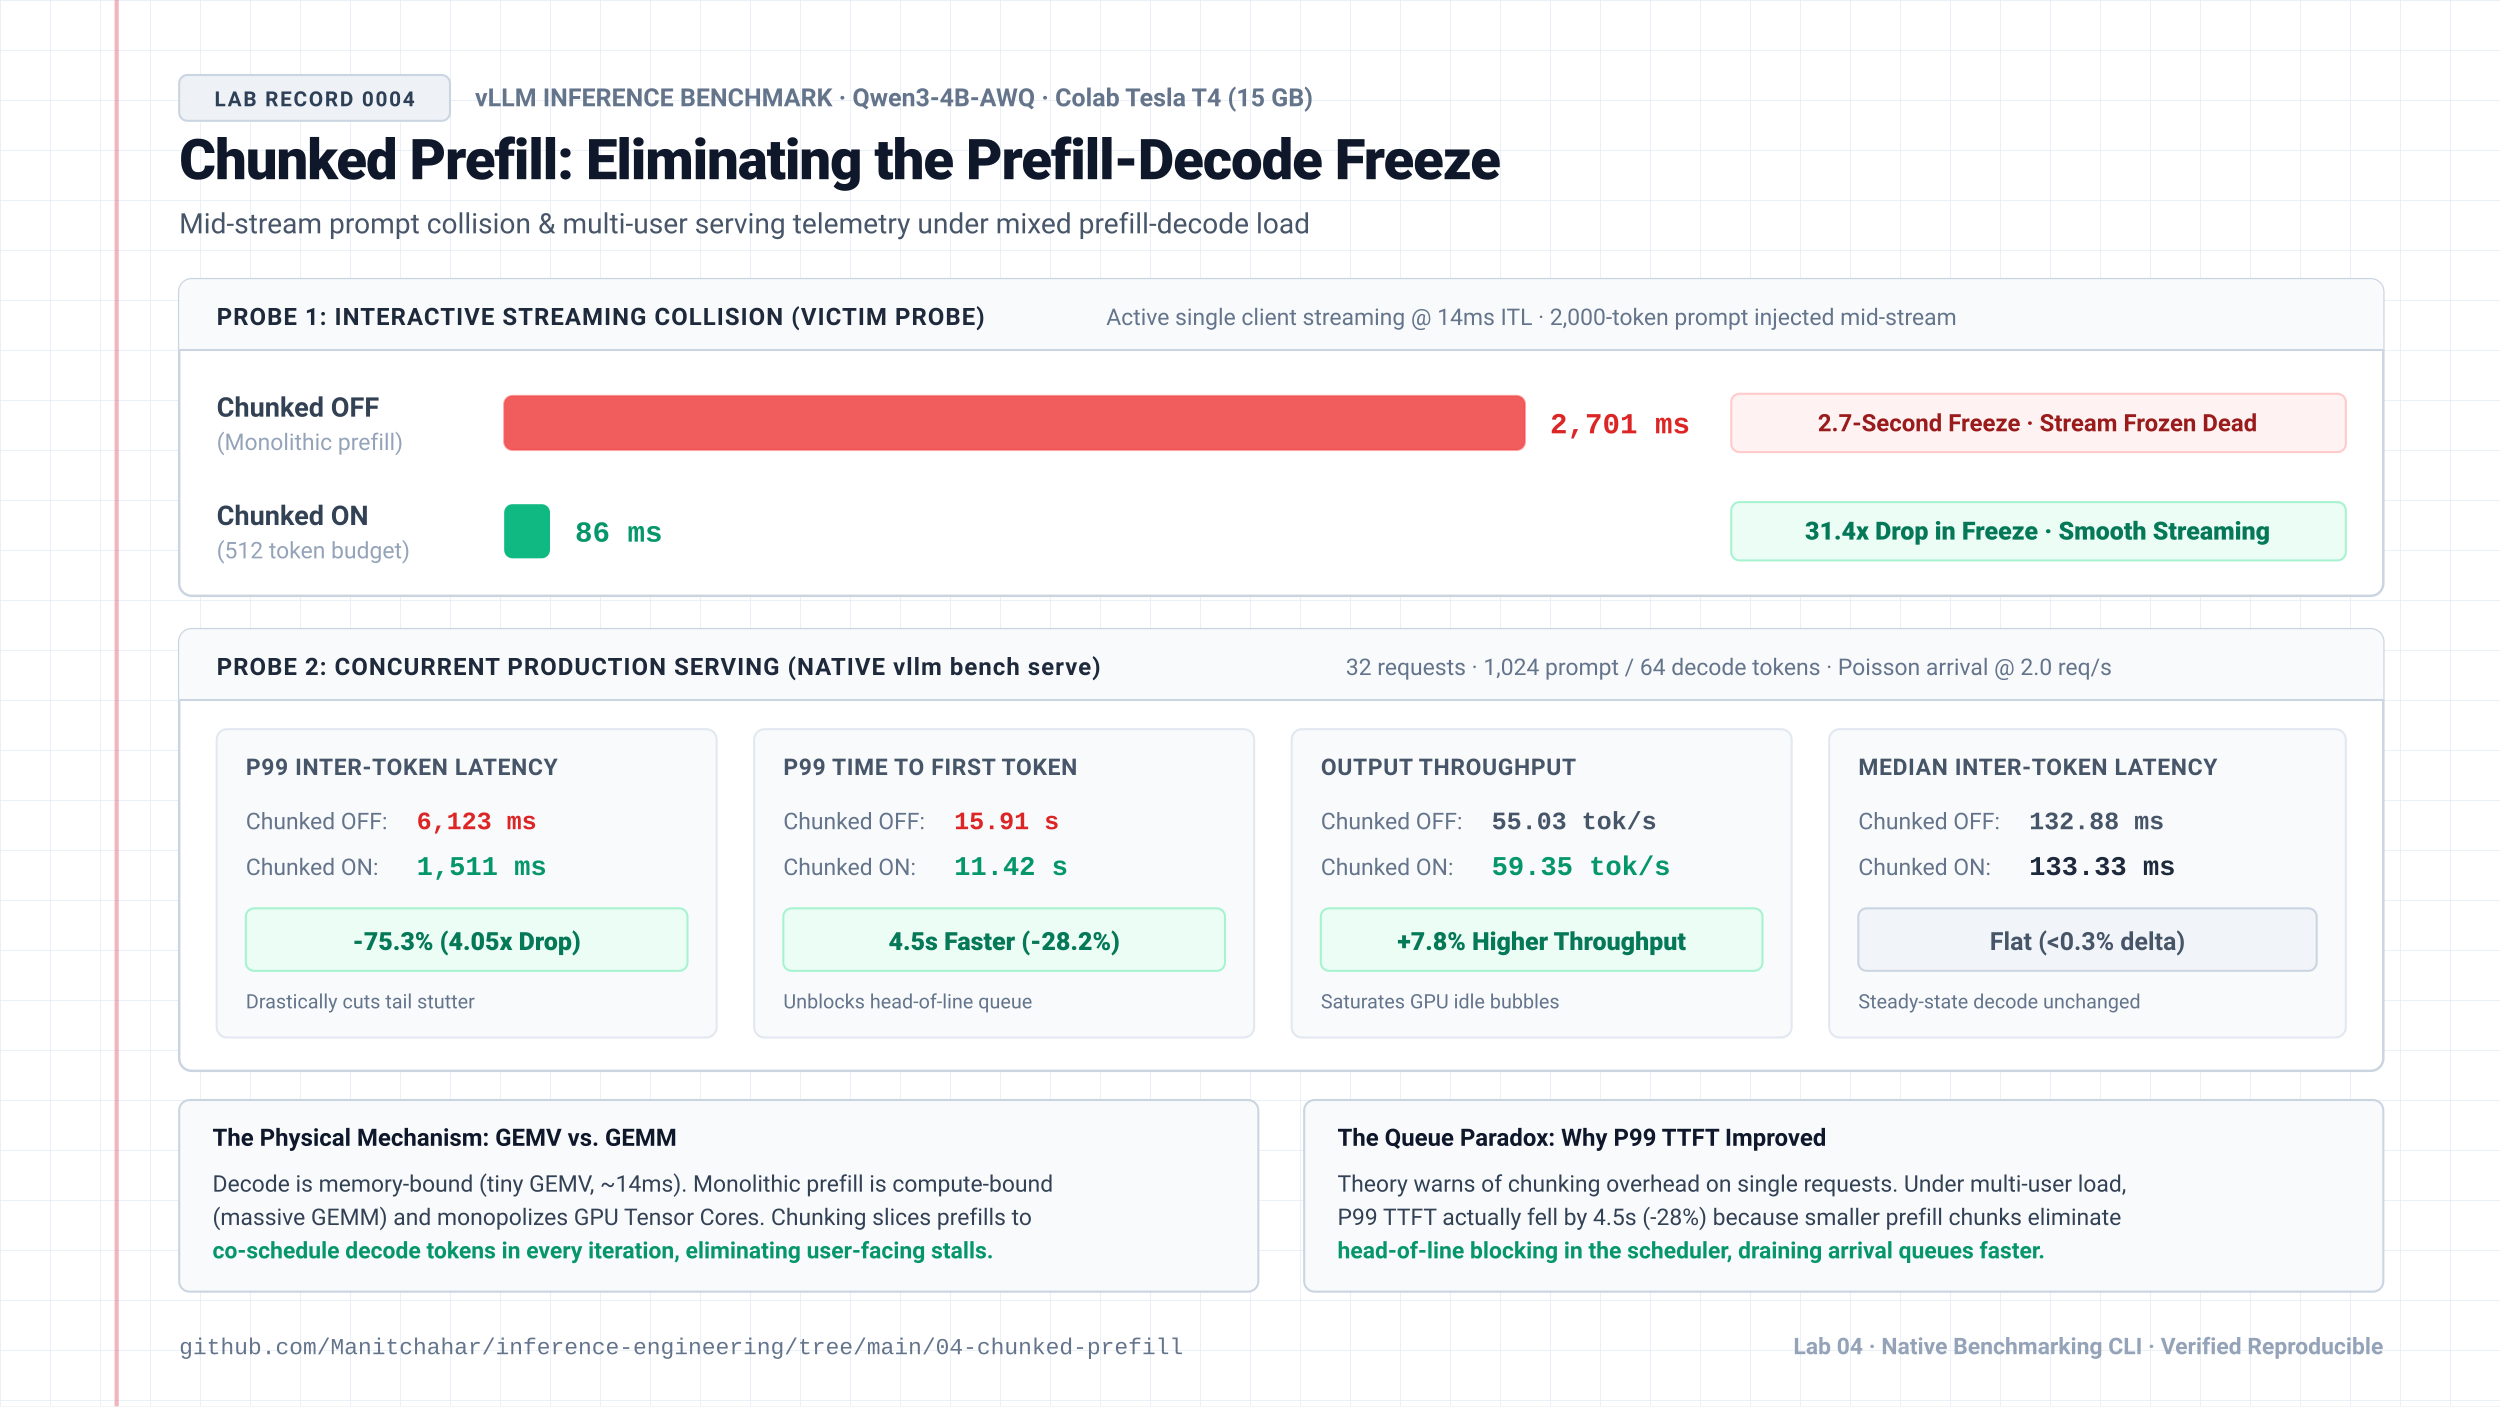
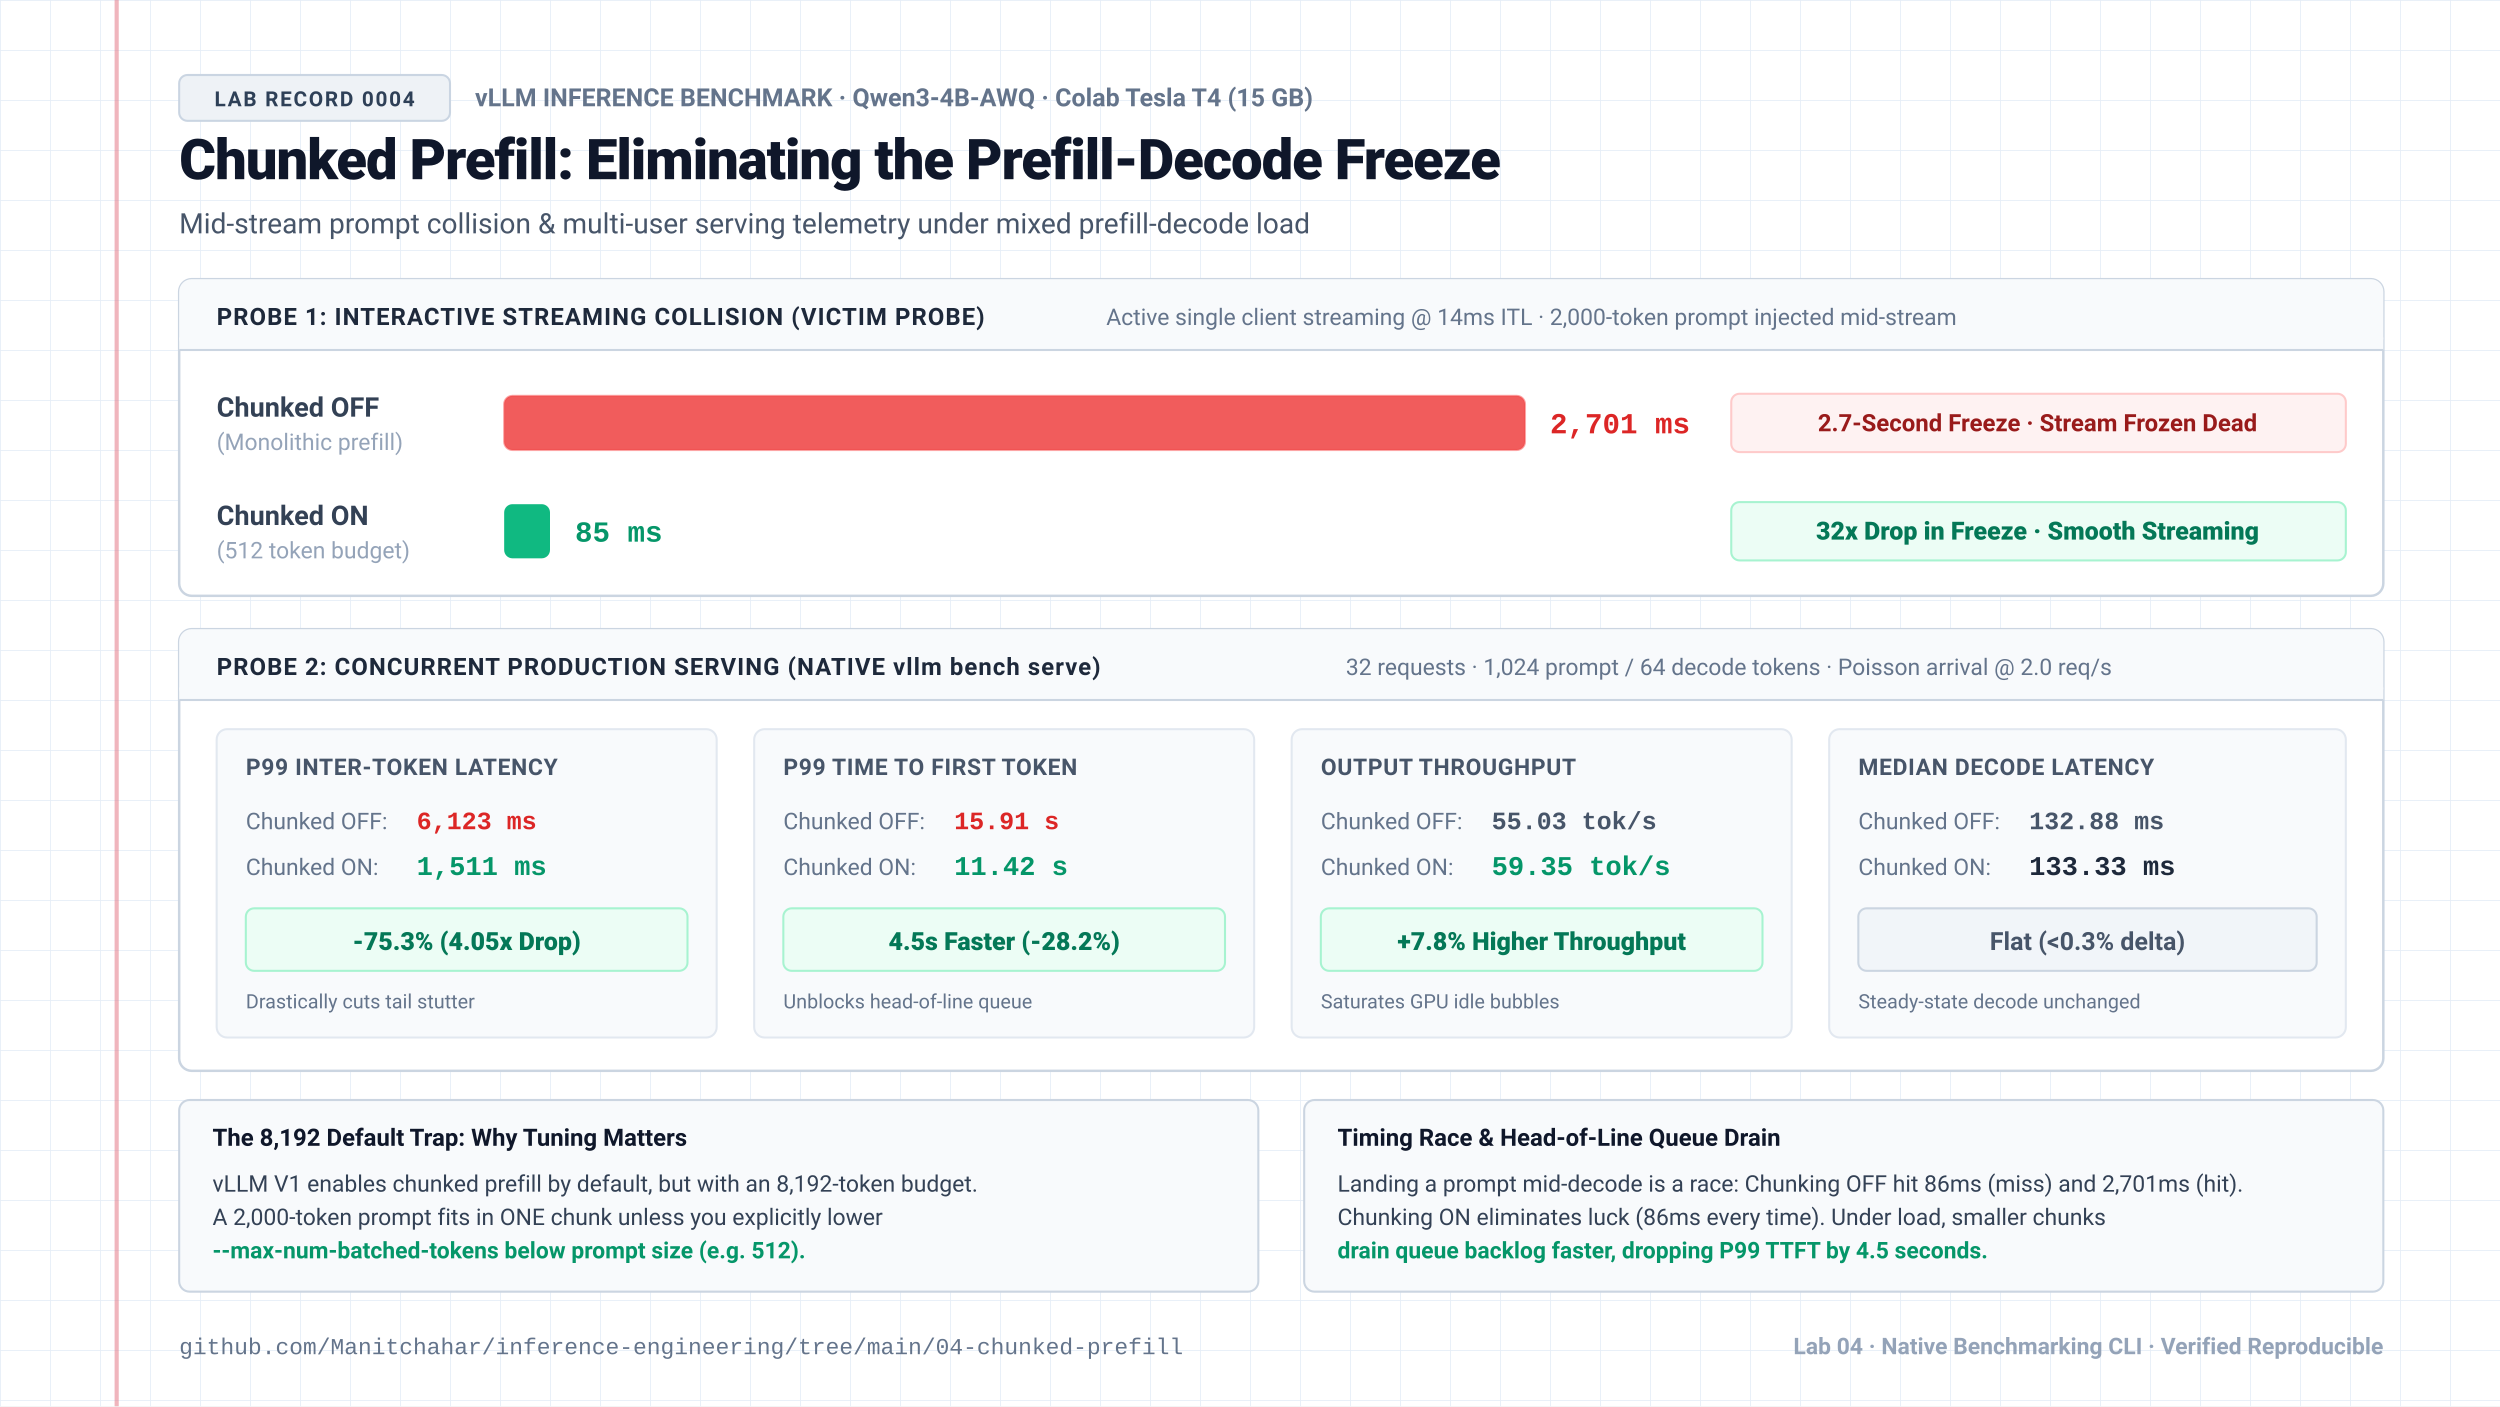
<svg xmlns="http://www.w3.org/2000/svg" viewBox="0 0 1200 675" width="1200" height="675">
  <defs>
    <pattern id="grid" width="24" height="24" patternUnits="userSpaceOnUse">
      <path d="M 24 0 L 0 0 0 24" fill="none" stroke="#E5EDF7" stroke-width="0.8" />
    </pattern>
    <style>
      .font-sans { font-family: -apple-system, BlinkMacSystemFont, "Segoe UI", Roboto, "Helvetica Neue", Arial, sans-serif; }
      .font-mono { font-family: "JetBrains Mono", Consolas, "Liberation Mono", Menlo, Courier, monospace; }
      .font-serif { font-family: Georgia, Cambria, "Times New Roman", Times, serif; }
    </style>
  </defs>
  <rect width="1200" height="675" fill="#FFFFFF" />
  <rect width="1200" height="675" fill="url(#grid)" />
  <line x1="56" y1="0" x2="56" y2="675" stroke="#E26D7C" stroke-width="2" stroke-opacity="0.5" />
  <g transform="translate(86, 36)">
    <rect x="0" y="0" width="130" height="22" rx="4" fill="#EEF2F6" stroke="#CAD5E2" stroke-width="1" />
    <text x="65" y="15" text-anchor="middle" class="font-sans" font-size="10" font-weight="700" fill="#2E4057" letter-spacing="0.8">LAB RECORD 0004</text>
    <text x="142" y="15" class="font-sans" font-size="12" font-weight="600" fill="#64748B">vLLM INFERENCE BENCHMARK · Qwen3-4B-AWQ · Colab Tesla T4 (15 GB)</text>
  </g>
  <text x="86" y="86" class="font-sans" font-size="27" font-weight="800" fill="#0F172A" letter-spacing="-0.5">Chunked Prefill: Eliminating the Prefill-Decode Freeze</text>
  <text x="86" y="112" class="font-sans" font-size="13.5" fill="#475569">Mid-stream prompt collision &amp; multi-user serving telemetry under mixed prefill-decode load</text>
  <g transform="translate(86, 134)">
    <rect x="0" y="0" width="1058" height="152" rx="6" fill="#FFFFFF" stroke="#CBD5E1" stroke-width="1.2" />
    <rect x="0" y="0" width="1058" height="34" rx="6" fill="#F8FAFC" />
    <rect x="0" y="28" width="1058" height="6" fill="#F8FAFC" />
    <line x1="0" y1="34" x2="1058" y2="34" stroke="#CBD5E1" stroke-width="1" />
    <text x="18" y="22" class="font-sans" font-size="11.5" font-weight="700" fill="#1E293B" letter-spacing="0.5">PROBE 1: INTERACTIVE STREAMING COLLISION (VICTIM PROBE)</text>
    <text x="445" y="22" class="font-sans" font-size="11" fill="#64748B">Active single client streaming @ 14ms ITL · 2,000-token prompt injected mid-stream</text>
    <text x="18" y="66" class="font-sans" font-size="13" font-weight="600" fill="#334155">Chunked OFF</text>
    <text x="18" y="82" class="font-sans" font-size="11" fill="#94A3B8">(Monolithic prefill)</text>
    <rect x="156" y="56" width="490" height="26" rx="4" fill="#FEE2E2" stroke="#FCA5A5" stroke-width="1" />
    <rect x="156" y="56" width="490" height="26" rx="4" fill="#EF4444" opacity="0.85" />
    <text x="658" y="74" class="font-mono" font-size="14" font-weight="700" fill="#DC2626">2,701 ms</text>
    <rect x="745" y="55" width="295" height="28" rx="4" fill="#FEF2F2" stroke="#FECACA" stroke-width="1" />
    <text x="892" y="73" text-anchor="middle" class="font-sans" font-size="11.5" font-weight="700" fill="#991B1B">2.7-Second Freeze · Stream Frozen Dead</text>
    <text x="18" y="118" class="font-sans" font-size="13" font-weight="600" fill="#334155">Chunked ON</text>
    <text x="18" y="134" class="font-sans" font-size="11" fill="#94A3B8">(512 token budget)</text>
    <rect x="156" y="108" width="22" height="26" rx="4" fill="#10B981" />
-     <text x="190" y="126" class="font-mono" font-size="14" font-weight="700" fill="#059669">86 ms</text>
+     <text x="190" y="126" class="font-mono" font-size="14" font-weight="700" fill="#059669">85 ms</text>
    <rect x="745" y="107" width="295" height="28" rx="4" fill="#ECFDF5" stroke="#A7F3D0" stroke-width="1" />
-     <text x="892" y="125" text-anchor="middle" class="font-sans" font-size="12" font-weight="800" fill="#047857">31.4x Drop in Freeze · Smooth Streaming</text>
+     <text x="892" y="125" text-anchor="middle" class="font-sans" font-size="12" font-weight="800" fill="#047857">32x Drop in Freeze · Smooth Streaming</text>
  </g>
  <g transform="translate(86, 302)">
    <rect x="0" y="0" width="1058" height="212" rx="6" fill="#FFFFFF" stroke="#CBD5E1" stroke-width="1.2" />
    <rect x="0" y="0" width="1058" height="34" rx="6" fill="#F8FAFC" />
    <rect x="0" y="28" width="1058" height="6" fill="#F8FAFC" />
    <line x1="0" y1="34" x2="1058" y2="34" stroke="#CBD5E1" stroke-width="1" />
    <text x="18" y="22" class="font-sans" font-size="11.5" font-weight="700" fill="#1E293B" letter-spacing="0.5">PROBE 2: CONCURRENT PRODUCTION SERVING (NATIVE vllm bench serve)</text>
    <text x="560" y="22" class="font-sans" font-size="11" fill="#64748B">32 requests · 1,024 prompt / 64 decode tokens · Poisson arrival @ 2.0 req/s</text>
    <g transform="translate(18, 48)">
      <rect x="0" y="0" width="240" height="148" rx="5" fill="#F8FAFC" stroke="#E2E8F0" stroke-width="1" />
      <text x="14" y="22" class="font-sans" font-size="11" font-weight="700" fill="#475569" letter-spacing="0.3">P99 INTER-TOKEN LATENCY</text>
      <text x="14" y="48" class="font-sans" font-size="11" fill="#64748B">Chunked OFF:</text>
      <text x="96" y="48" class="font-mono" font-size="12" font-weight="600" fill="#DC2626">6,123 ms</text>
      <text x="14" y="70" class="font-sans" font-size="11" fill="#64748B">Chunked ON:</text>
      <text x="96" y="70" class="font-mono" font-size="13" font-weight="800" fill="#059669">1,511 ms</text>
      <rect x="14" y="86" width="212" height="30" rx="4" fill="#ECFDF5" stroke="#A7F3D0" stroke-width="1" />
      <text x="120" y="106" text-anchor="middle" class="font-sans" font-size="12" font-weight="800" fill="#047857">-75.3% (4.05x Drop)</text>
      <text x="14" y="134" class="font-sans" font-size="9.5" fill="#64748B">Drastically cuts tail stutter</text>
    </g>
    <g transform="translate(276, 48)">
      <rect x="0" y="0" width="240" height="148" rx="5" fill="#F8FAFC" stroke="#E2E8F0" stroke-width="1" />
      <text x="14" y="22" class="font-sans" font-size="11" font-weight="700" fill="#475569" letter-spacing="0.3">P99 TIME TO FIRST TOKEN</text>
      <text x="14" y="48" class="font-sans" font-size="11" fill="#64748B">Chunked OFF:</text>
      <text x="96" y="48" class="font-mono" font-size="12" font-weight="600" fill="#DC2626">15.91 s</text>
      <text x="14" y="70" class="font-sans" font-size="11" fill="#64748B">Chunked ON:</text>
      <text x="96" y="70" class="font-mono" font-size="13" font-weight="800" fill="#059669">11.42 s</text>
      <rect x="14" y="86" width="212" height="30" rx="4" fill="#ECFDF5" stroke="#A7F3D0" stroke-width="1" />
      <text x="120" y="106" text-anchor="middle" class="font-sans" font-size="12" font-weight="800" fill="#047857">4.5s Faster (-28.2%)</text>
      <text x="14" y="134" class="font-sans" font-size="9.5" fill="#64748B">Unblocks head-of-line queue</text>
    </g>
    <g transform="translate(534, 48)">
      <rect x="0" y="0" width="240" height="148" rx="5" fill="#F8FAFC" stroke="#E2E8F0" stroke-width="1" />
      <text x="14" y="22" class="font-sans" font-size="11" font-weight="700" fill="#475569" letter-spacing="0.3">OUTPUT THROUGHPUT</text>
      <text x="14" y="48" class="font-sans" font-size="11" fill="#64748B">Chunked OFF:</text>
      <text x="96" y="48" class="font-mono" font-size="12" font-weight="600" fill="#475569">55.03 tok/s</text>
      <text x="14" y="70" class="font-sans" font-size="11" fill="#64748B">Chunked ON:</text>
      <text x="96" y="70" class="font-mono" font-size="13" font-weight="800" fill="#059669">59.35 tok/s</text>
      <rect x="14" y="86" width="212" height="30" rx="4" fill="#ECFDF5" stroke="#A7F3D0" stroke-width="1" />
      <text x="120" y="106" text-anchor="middle" class="font-sans" font-size="12" font-weight="800" fill="#047857">+7.8% Higher Throughput</text>
      <text x="14" y="134" class="font-sans" font-size="9.5" fill="#64748B">Saturates GPU idle bubbles</text>
    </g>
    <g transform="translate(792, 48)">
      <rect x="0" y="0" width="248" height="148" rx="5" fill="#F8FAFC" stroke="#E2E8F0" stroke-width="1" />
-       <text x="14" y="22" class="font-sans" font-size="11" font-weight="700" fill="#475569" letter-spacing="0.3">MEDIAN INTER-TOKEN LATENCY</text>
+       <text x="14" y="22" class="font-sans" font-size="11" font-weight="700" fill="#475569" letter-spacing="0.3">MEDIAN DECODE LATENCY</text>
      <text x="14" y="48" class="font-sans" font-size="11" fill="#64748B">Chunked OFF:</text>
      <text x="96" y="48" class="font-mono" font-size="12" font-weight="600" fill="#475569">132.88 ms</text>
      <text x="14" y="70" class="font-sans" font-size="11" fill="#64748B">Chunked ON:</text>
      <text x="96" y="70" class="font-mono" font-size="13" font-weight="800" fill="#1E293B">133.33 ms</text>
      <rect x="14" y="86" width="220" height="30" rx="4" fill="#F1F5F9" stroke="#CBD5E1" stroke-width="1" />
      <text x="124" y="106" text-anchor="middle" class="font-sans" font-size="12" font-weight="700" fill="#475569">Flat (&lt;0.3% delta)</text>
      <text x="14" y="134" class="font-sans" font-size="9.5" fill="#64748B">Steady-state decode unchanged</text>
    </g>
  </g>
  <g transform="translate(86, 528)">
    <rect x="0" y="0" width="518" height="92" rx="5" fill="#F8FAFC" stroke="#CBD5E1" stroke-width="1" />
-     <text x="16" y="22" class="font-sans" font-size="11.5" font-weight="700" fill="#0F172A">The Physical Mechanism: GEMV vs. GEMM</text>
-     <text x="16" y="44" class="font-sans" font-size="11" fill="#334155">Decode is memory-bound (tiny GEMV, ~14ms). Monolithic prefill is compute-bound</text>
-     <text x="16" y="60" class="font-sans" font-size="11" fill="#334155">(massive GEMM) and monopolizes GPU Tensor Cores. Chunking slices prefills to</text>
-     <text x="16" y="76" class="font-sans" font-size="11" font-weight="600" fill="#059669">co-schedule decode tokens in every iteration, eliminating user-facing stalls.</text>
+     <text x="16" y="22" class="font-sans" font-size="11.5" font-weight="700" fill="#0F172A">The 8,192 Default Trap: Why Tuning Matters</text>
+     <text x="16" y="44" class="font-sans" font-size="11" fill="#334155">vLLM V1 enables chunked prefill by default, but with an 8,192-token budget.</text>
+     <text x="16" y="60" class="font-sans" font-size="11" fill="#334155">A 2,000-token prompt fits in ONE chunk unless you explicitly lower</text>
+     <text x="16" y="76" class="font-sans" font-size="11" font-weight="600" fill="#059669">--max-num-batched-tokens below prompt size (e.g. 512).</text>
    <rect x="540" y="0" width="518" height="92" rx="5" fill="#F8FAFC" stroke="#CBD5E1" stroke-width="1" />
-     <text x="556" y="22" class="font-sans" font-size="11.5" font-weight="700" fill="#0F172A">The Queue Paradox: Why P99 TTFT Improved</text>
-     <text x="556" y="44" class="font-sans" font-size="11" fill="#334155">Theory warns of chunking overhead on single requests. Under multi-user load,</text>
-     <text x="556" y="60" class="font-sans" font-size="11" fill="#334155">P99 TTFT actually fell by 4.5s (-28%) because smaller prefill chunks eliminate</text>
-     <text x="556" y="76" class="font-sans" font-size="11" font-weight="600" fill="#059669">head-of-line blocking in the scheduler, draining arrival queues faster.</text>
+     <text x="556" y="22" class="font-sans" font-size="11.5" font-weight="700" fill="#0F172A">Timing Race &amp; Head-of-Line Queue Drain</text>
+     <text x="556" y="44" class="font-sans" font-size="11" fill="#334155">Landing a prompt mid-decode is a race: Chunking OFF hit 86ms (miss) and 2,701ms (hit).</text>
+     <text x="556" y="60" class="font-sans" font-size="11" fill="#334155">Chunking ON eliminates luck (86ms every time). Under load, smaller chunks</text>
+     <text x="556" y="76" class="font-sans" font-size="11" font-weight="600" fill="#059669">drain queue backlog faster, dropping P99 TTFT by 4.5 seconds.</text>
  </g>
  <text x="86" y="650" class="font-mono" font-size="11" fill="#64748B">github.com/Manitchahar/inference-engineering/tree/main/04-chunked-prefill</text>
  <text x="1144" y="650" text-anchor="end" class="font-sans" font-size="11" font-weight="600" fill="#94A3B8">Lab 04 · Native Benchmarking CLI · Verified Reproducible</text>
</svg>
